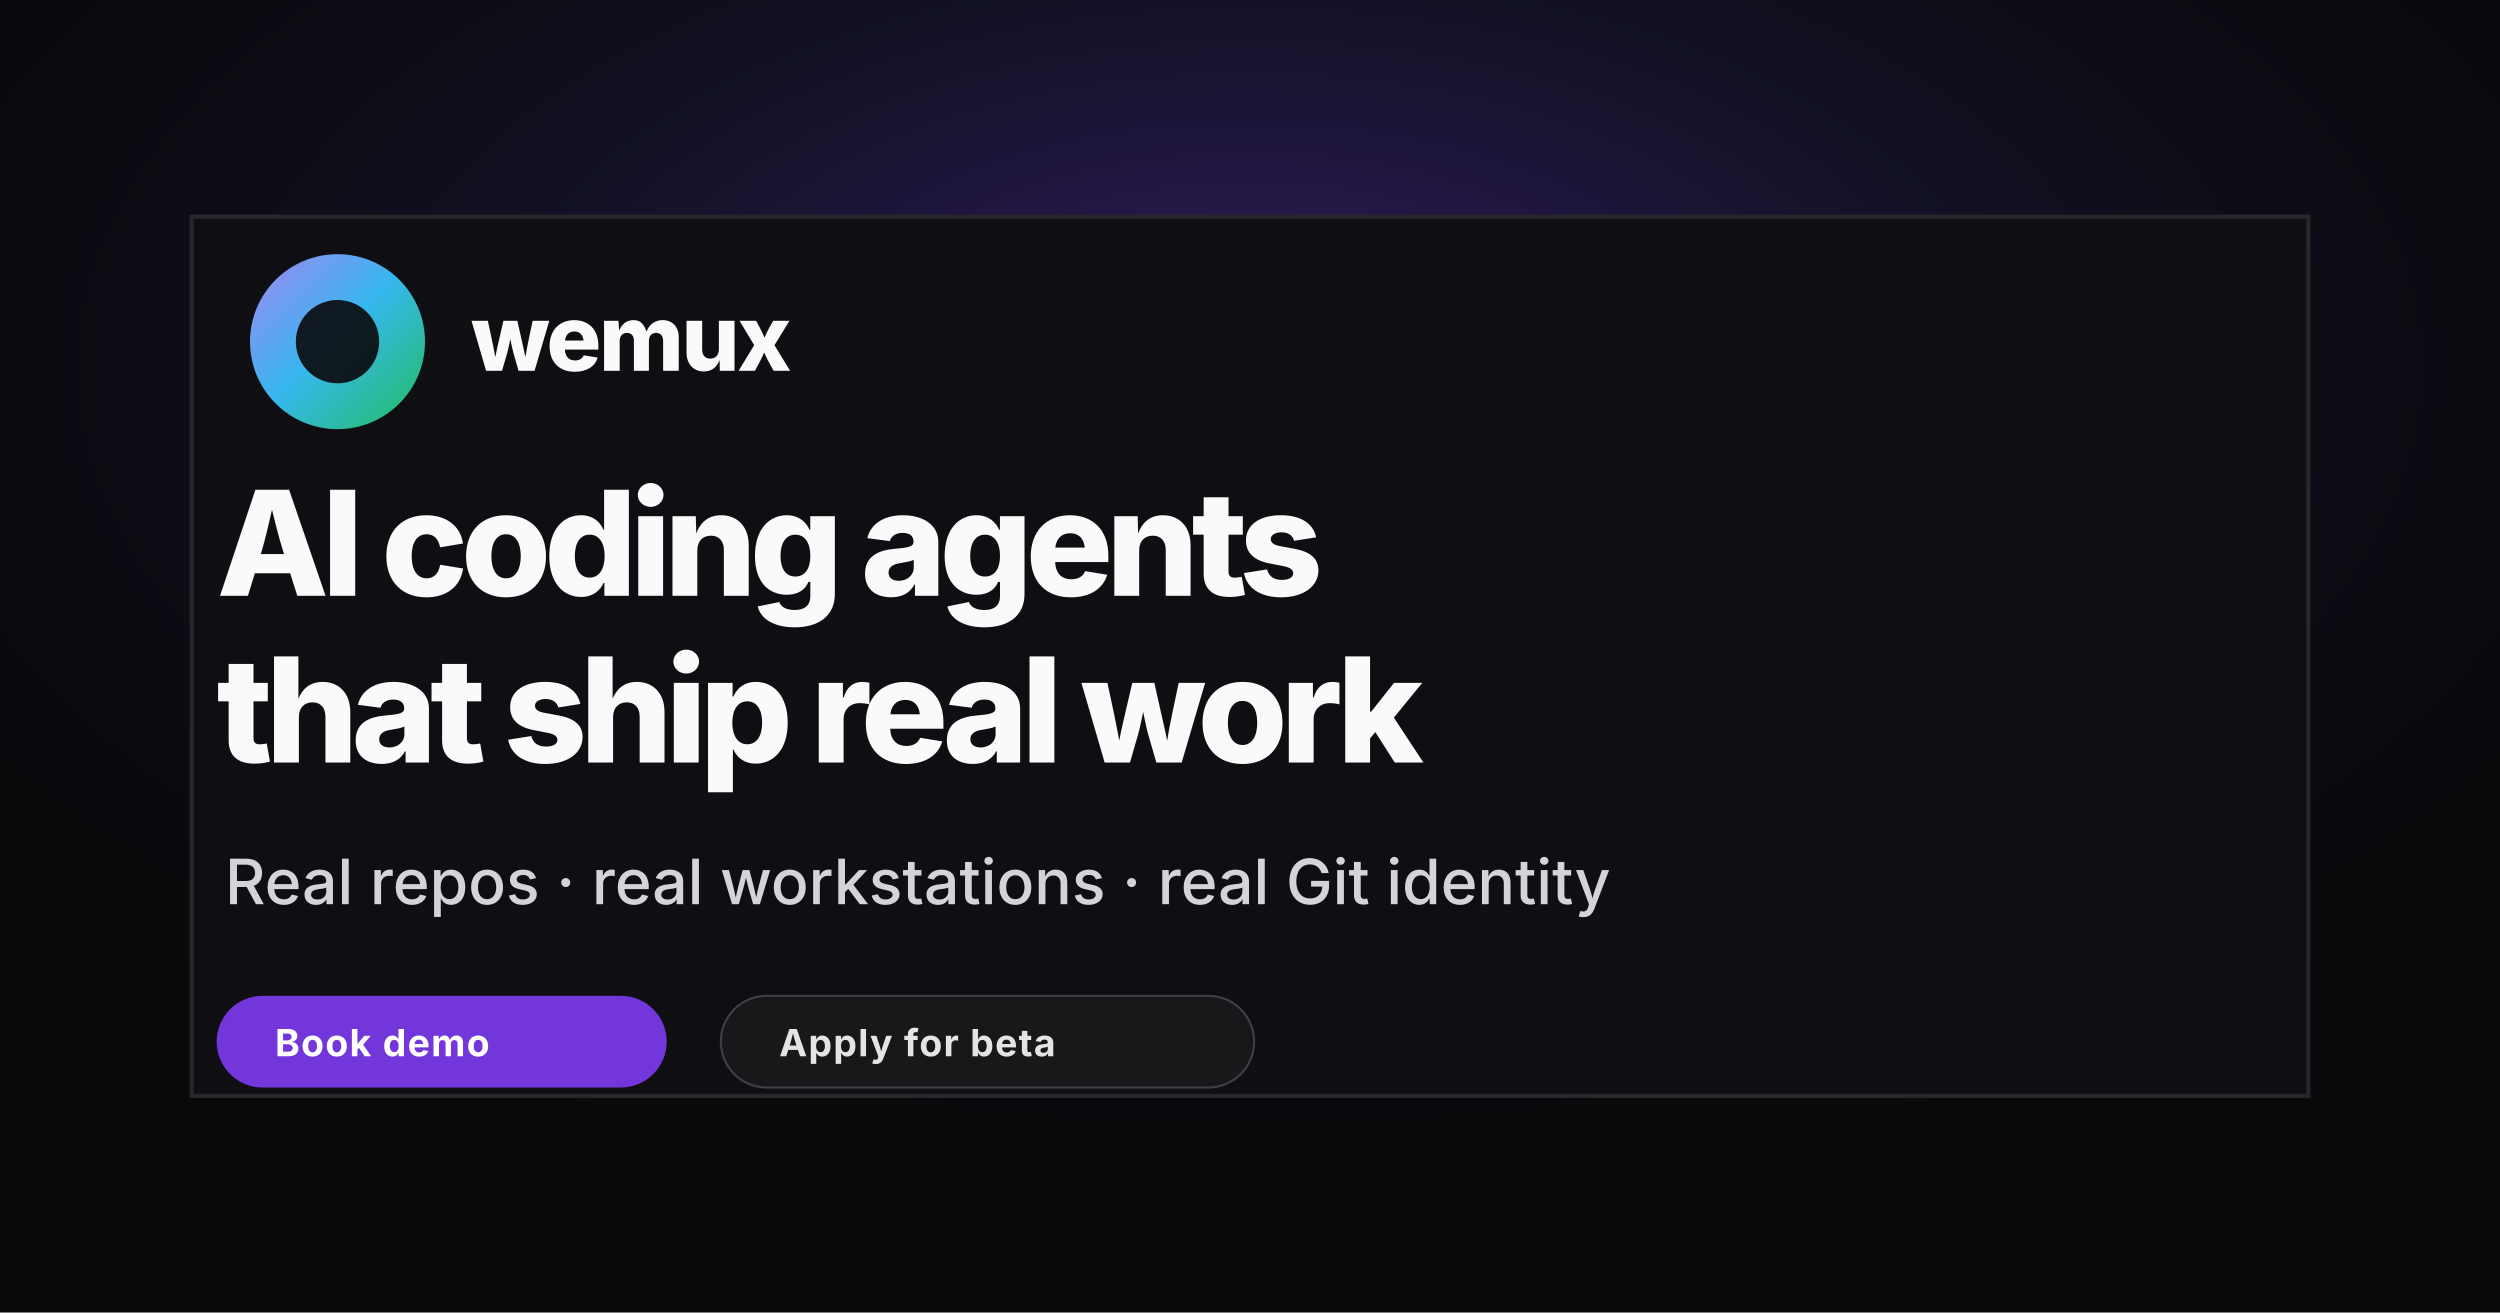
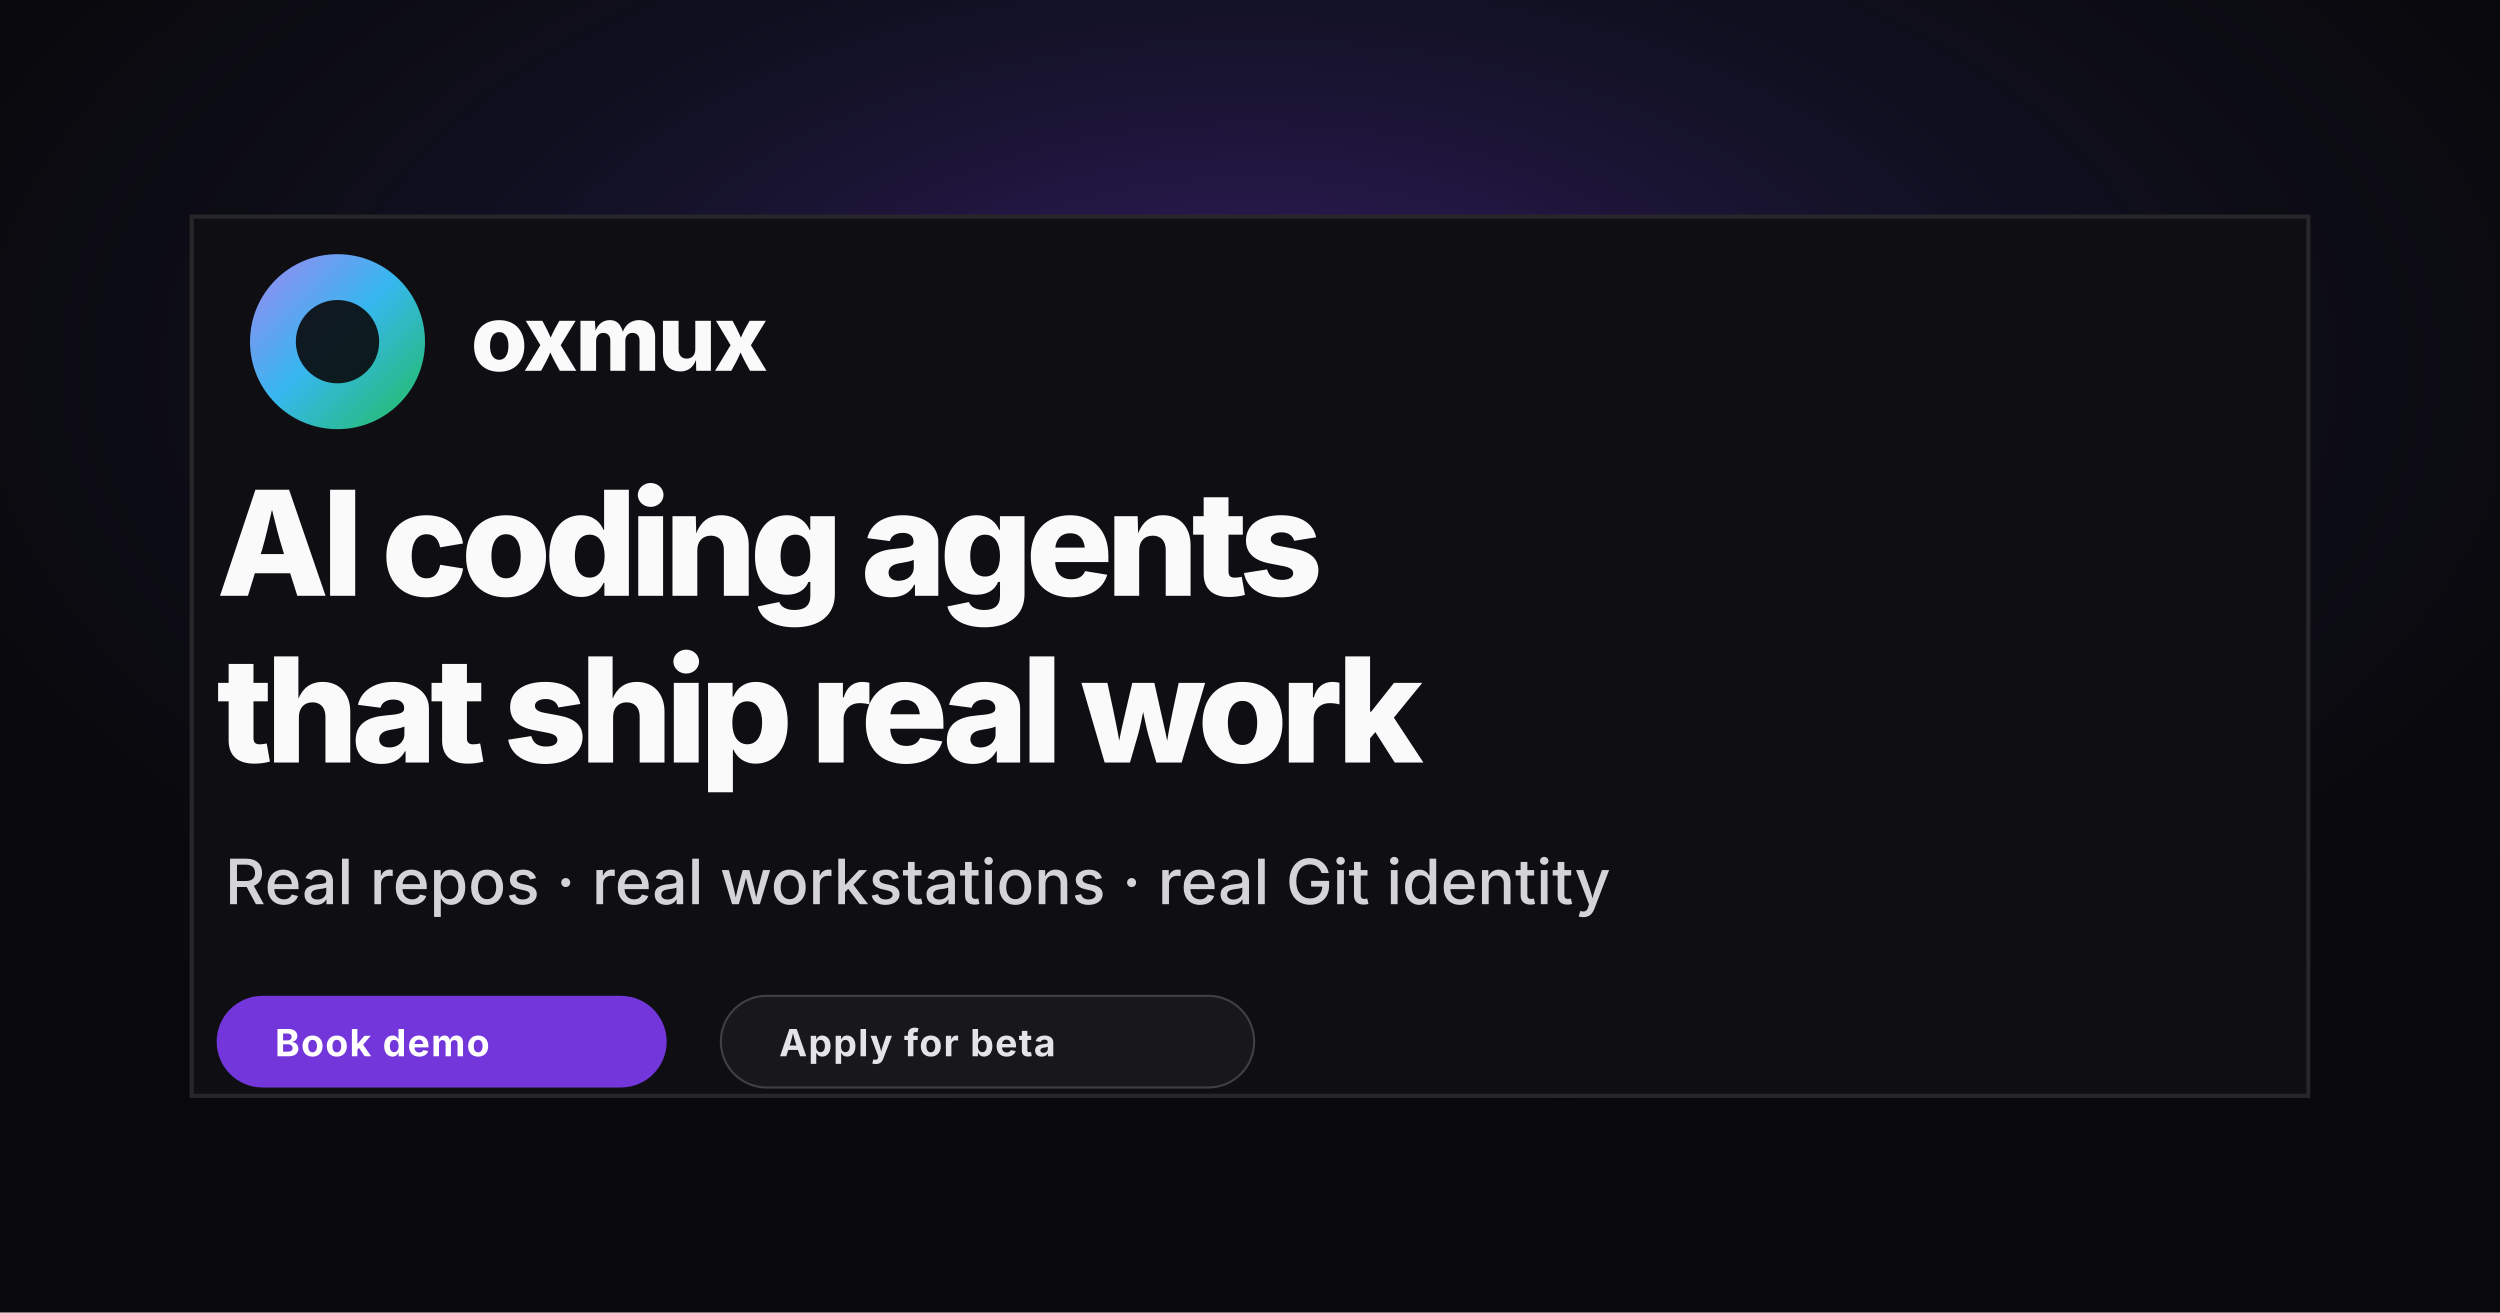
- <svg xmlns="http://www.w3.org/2000/svg" width="1200" height="630" viewBox="0 0 1200 630" role="img" aria-label="wemux AI Coding Delivery Platform">
+ <svg xmlns="http://www.w3.org/2000/svg" width="1200" height="630" viewBox="0 0 1200 630" role="img" aria-label="oxmux AI Coding Delivery Platform">
  <defs>
    <radialGradient id="glow" cx="50%" cy="28%" r="68%">
      <stop offset="0%" stop-color="#7c3aed" stop-opacity="0.42" />
      <stop offset="45%" stop-color="#312e81" stop-opacity="0.2" />
      <stop offset="100%" stop-color="#09090b" stop-opacity="0" />
    </radialGradient>
    <linearGradient id="orb" x1="0%" y1="0%" x2="100%" y2="100%">
      <stop offset="0%" stop-color="#a78bfa" />
      <stop offset="48%" stop-color="#38bdf8" />
      <stop offset="100%" stop-color="#22c55e" />
    </linearGradient>
  </defs>
  <rect width="1200" height="630" fill="#09090b" />
  <rect width="1200" height="630" fill="url(#glow)" />
  <path d="M92 104h1016v422H92z" fill="#0f0f13" stroke="#27272a" stroke-width="2" rx="36" />
  <circle cx="162" cy="164" r="42" fill="url(#orb)" opacity="0.96" />
  <circle cx="162" cy="164" r="20" fill="#09090b" opacity="0.9" />
-   <text x="226" y="178" fill="#fafafa" font-family="Inter, Geist, Arial, sans-serif" font-size="44" font-weight="760" letter-spacing="-1.2">wemux</text>
+   <text x="226" y="178" fill="#fafafa" font-family="Inter, Geist, Arial, sans-serif" font-size="44" font-weight="760" letter-spacing="-1.2">oxmux</text>
  <text x="104" y="286" fill="#fafafa" font-family="Inter, Geist, Arial, sans-serif" font-size="70" font-weight="760" letter-spacing="-3.4">AI coding agents</text>
  <text x="104" y="366" fill="#fafafa" font-family="Inter, Geist, Arial, sans-serif" font-size="70" font-weight="760" letter-spacing="-3.4">that ship real work</text>
  <text x="108" y="434" fill="#d4d4d8" font-family="Inter, Geist, Arial, sans-serif" font-size="30" font-weight="480">Real repos · real workstations · real Git identity</text>
  <g transform="translate(104 478)">
    <rect width="216" height="44" rx="22" fill="#7c3aed" opacity="0.92" />
    <text x="28" y="29" fill="#ffffff" font-family="Inter, Geist, Arial, sans-serif" font-size="18" font-weight="700" letter-spacing="0.6">Book demo</text>
  </g>
  <g transform="translate(346 478)">
    <rect width="256" height="44" rx="22" fill="#18181b" stroke="#3f3f46" />
    <text x="28" y="29" fill="#e4e4e7" font-family="Inter, Geist, Arial, sans-serif" font-size="18" font-weight="700" letter-spacing="0.6">Apply for beta</text>
  </g>
</svg>
